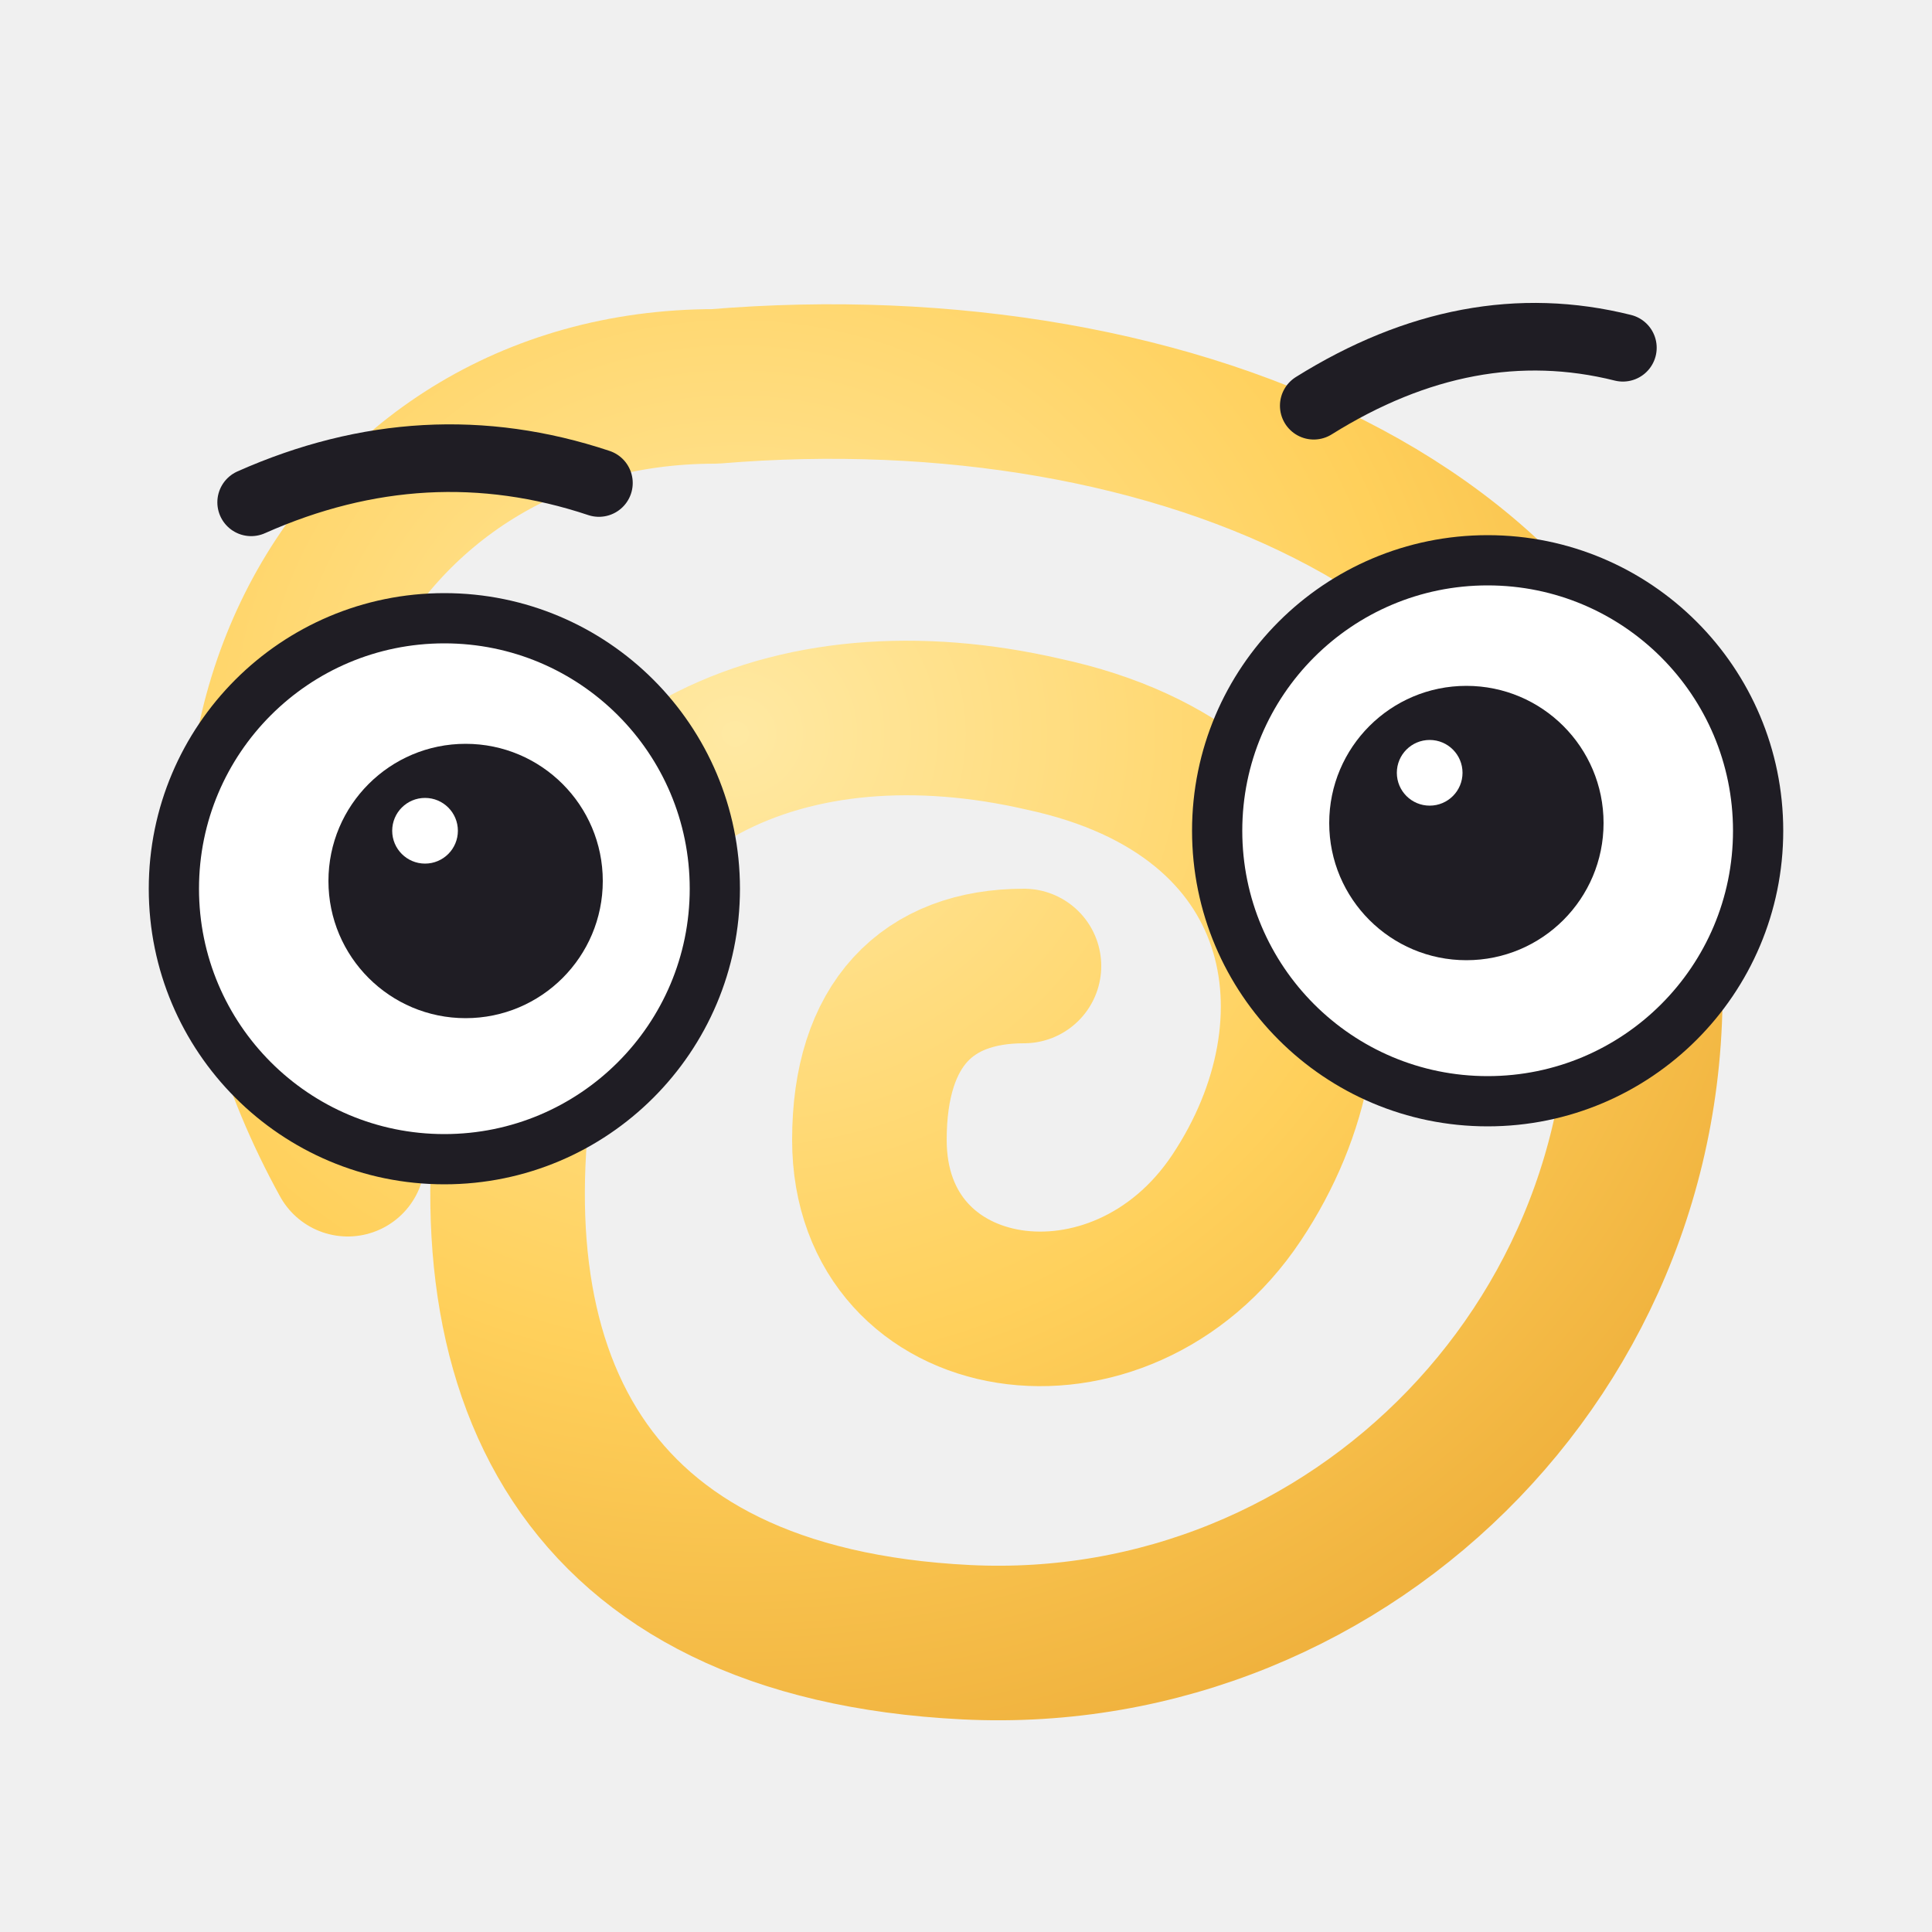
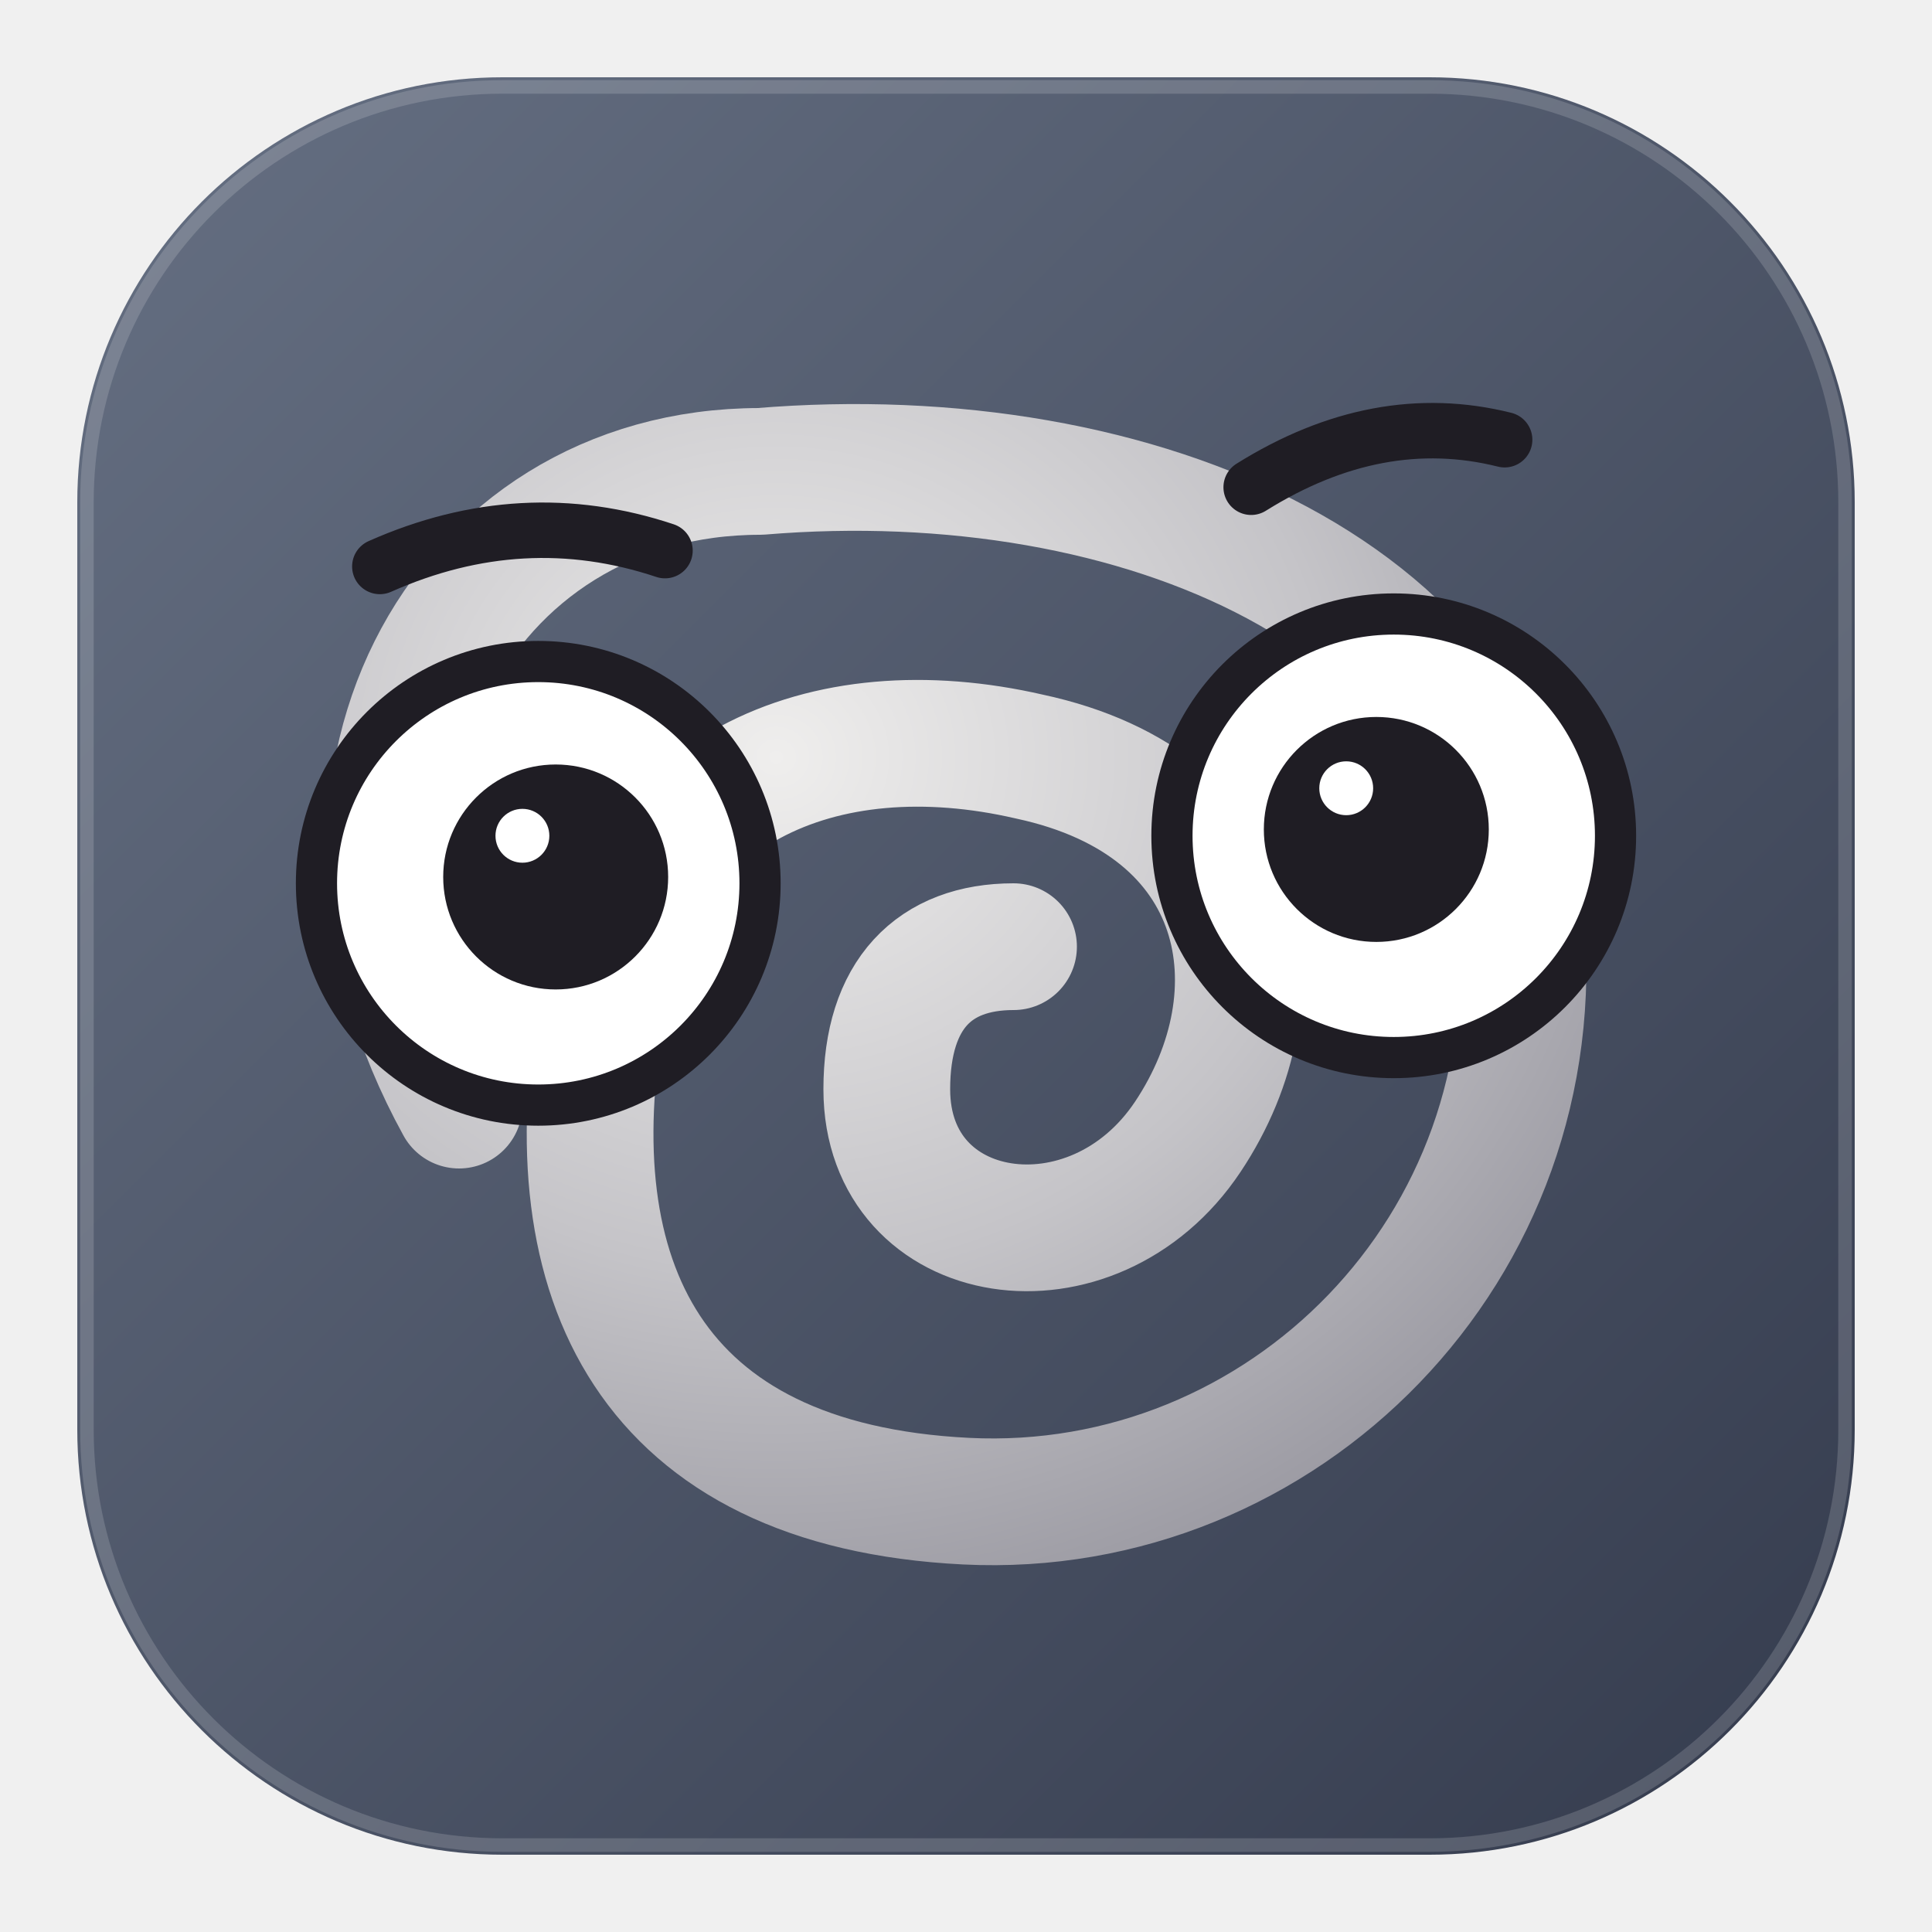
- <svg xmlns="http://www.w3.org/2000/svg" viewBox="0 0 100 100" class="od-face" role="img" aria-label="OpenDoc">
+ <svg xmlns="http://www.w3.org/2000/svg" viewBox="0 0 100 100" role="img" aria-label="OpenDoc">
  <defs>
-     <radialGradient id="od-clippy-1" cx="0.34" cy="0.28" r="0.9">
-       <stop offset="0" stop-color="#ffe9a3" />
-       <stop offset="0.55" stop-color="#ffd05b" />
-       <stop offset="1" stop-color="#edac38" />
-     </radialGradient>
+     <linearGradient id="od-app-tile-1" x1="0" y1="0" x2="1" y2="1">
+       <stop offset="0" stop-color="#667083" />
+       <stop offset="1" stop-color="#343b4d" />
+     </linearGradient>
  </defs>
-   <g>
-     <path class="od-face-body" d="M18 60C7 40 18 20 37 20C61 18 84 28 85 48C87 69 70 86 50 85C30 84 24 71 27 54C29 40 41 35 54 38C68 41 70 53 64 62C58 71 45 69 45 59C45 53 48 50 53 50" fill="none" stroke="url(#od-clippy-1)" stroke-width="8" stroke-linecap="round" stroke-linejoin="round" />
-   </g>
-   <g class="od-face-look">
-     <circle cx="23" cy="46" r="14" fill="#fff" stroke="#1f1d24" stroke-width="2.6" />
-     <circle cx="24.1" cy="45.6" r="7.1" fill="#1f1d24" />
-     <circle cx="77" cy="43" r="14" fill="#fff" stroke="#1f1d24" stroke-width="2.6" />
-     <circle cx="75.9" cy="42.6" r="7.1" fill="#1f1d24" />
-     <circle cx="22" cy="43" r="1.7" fill="#fff" />
-     <circle cx="74" cy="40" r="1.7" fill="#fff" />
-     <path d="M13 26Q22 22 31 25" fill="none" stroke="#1f1d24" stroke-width="3.5" stroke-linecap="round" stroke-linejoin="round" />
-     <path d="M68 21Q76 16 84 18" fill="none" stroke="#1f1d24" stroke-width="3.5" stroke-linecap="round" stroke-linejoin="round" />
-   </g>
+   <rect x="4" y="4" width="92" height="92" rx="22" fill="url(#od-app-tile-1)" />
+   <rect x="4.5" y="4.5" width="91" height="91" rx="21.5" fill="none" stroke="#fff" stroke-opacity="0.16" stroke-width="0.7" />
+   <svg viewBox="0 0 100 100" class="od-face" role="img" aria-label="OpenDoc" x="9" y="8" width="82" height="82" aria-hidden="true">
+     <defs>
+       <radialGradient id="od-clippy-2" cx="0.34" cy="0.28" r="0.9">
+         <stop offset="0" stop-color="#efeeed" />
+         <stop offset="0.55" stop-color="#c5c4c8" />
+         <stop offset="1" stop-color="#96959e" />
+       </radialGradient>
+     </defs>
+     <g>
+       <path class="od-face-body" d="M18 60C7 40 18 20 37 20C61 18 84 28 85 48C87 69 70 86 50 85C30 84 24 71 27 54C29 40 41 35 54 38C68 41 70 53 64 62C58 71 45 69 45 59C45 53 48 50 53 50" fill="none" stroke="url(#od-clippy-2)" stroke-width="8" stroke-linecap="round" stroke-linejoin="round" />
+     </g>
+     <g class="od-face-look">
+       <circle cx="23" cy="46" r="14" fill="#fff" stroke="#1f1d24" stroke-width="2.6" />
+       <circle cx="24.1" cy="45.6" r="7.1" fill="#1f1d24" />
+       <circle cx="77" cy="43" r="14" fill="#fff" stroke="#1f1d24" stroke-width="2.6" />
+       <circle cx="75.9" cy="42.6" r="7.1" fill="#1f1d24" />
+       <circle cx="22" cy="43" r="1.7" fill="#fff" />
+       <circle cx="74" cy="40" r="1.7" fill="#fff" />
+       <path d="M13 26Q22 22 31 25" fill="none" stroke="#1f1d24" stroke-width="3.5" stroke-linecap="round" stroke-linejoin="round" />
+       <path d="M68 21Q76 16 84 18" fill="none" stroke="#1f1d24" stroke-width="3.5" stroke-linecap="round" stroke-linejoin="round" />
+     </g>
+   </svg>
</svg>
